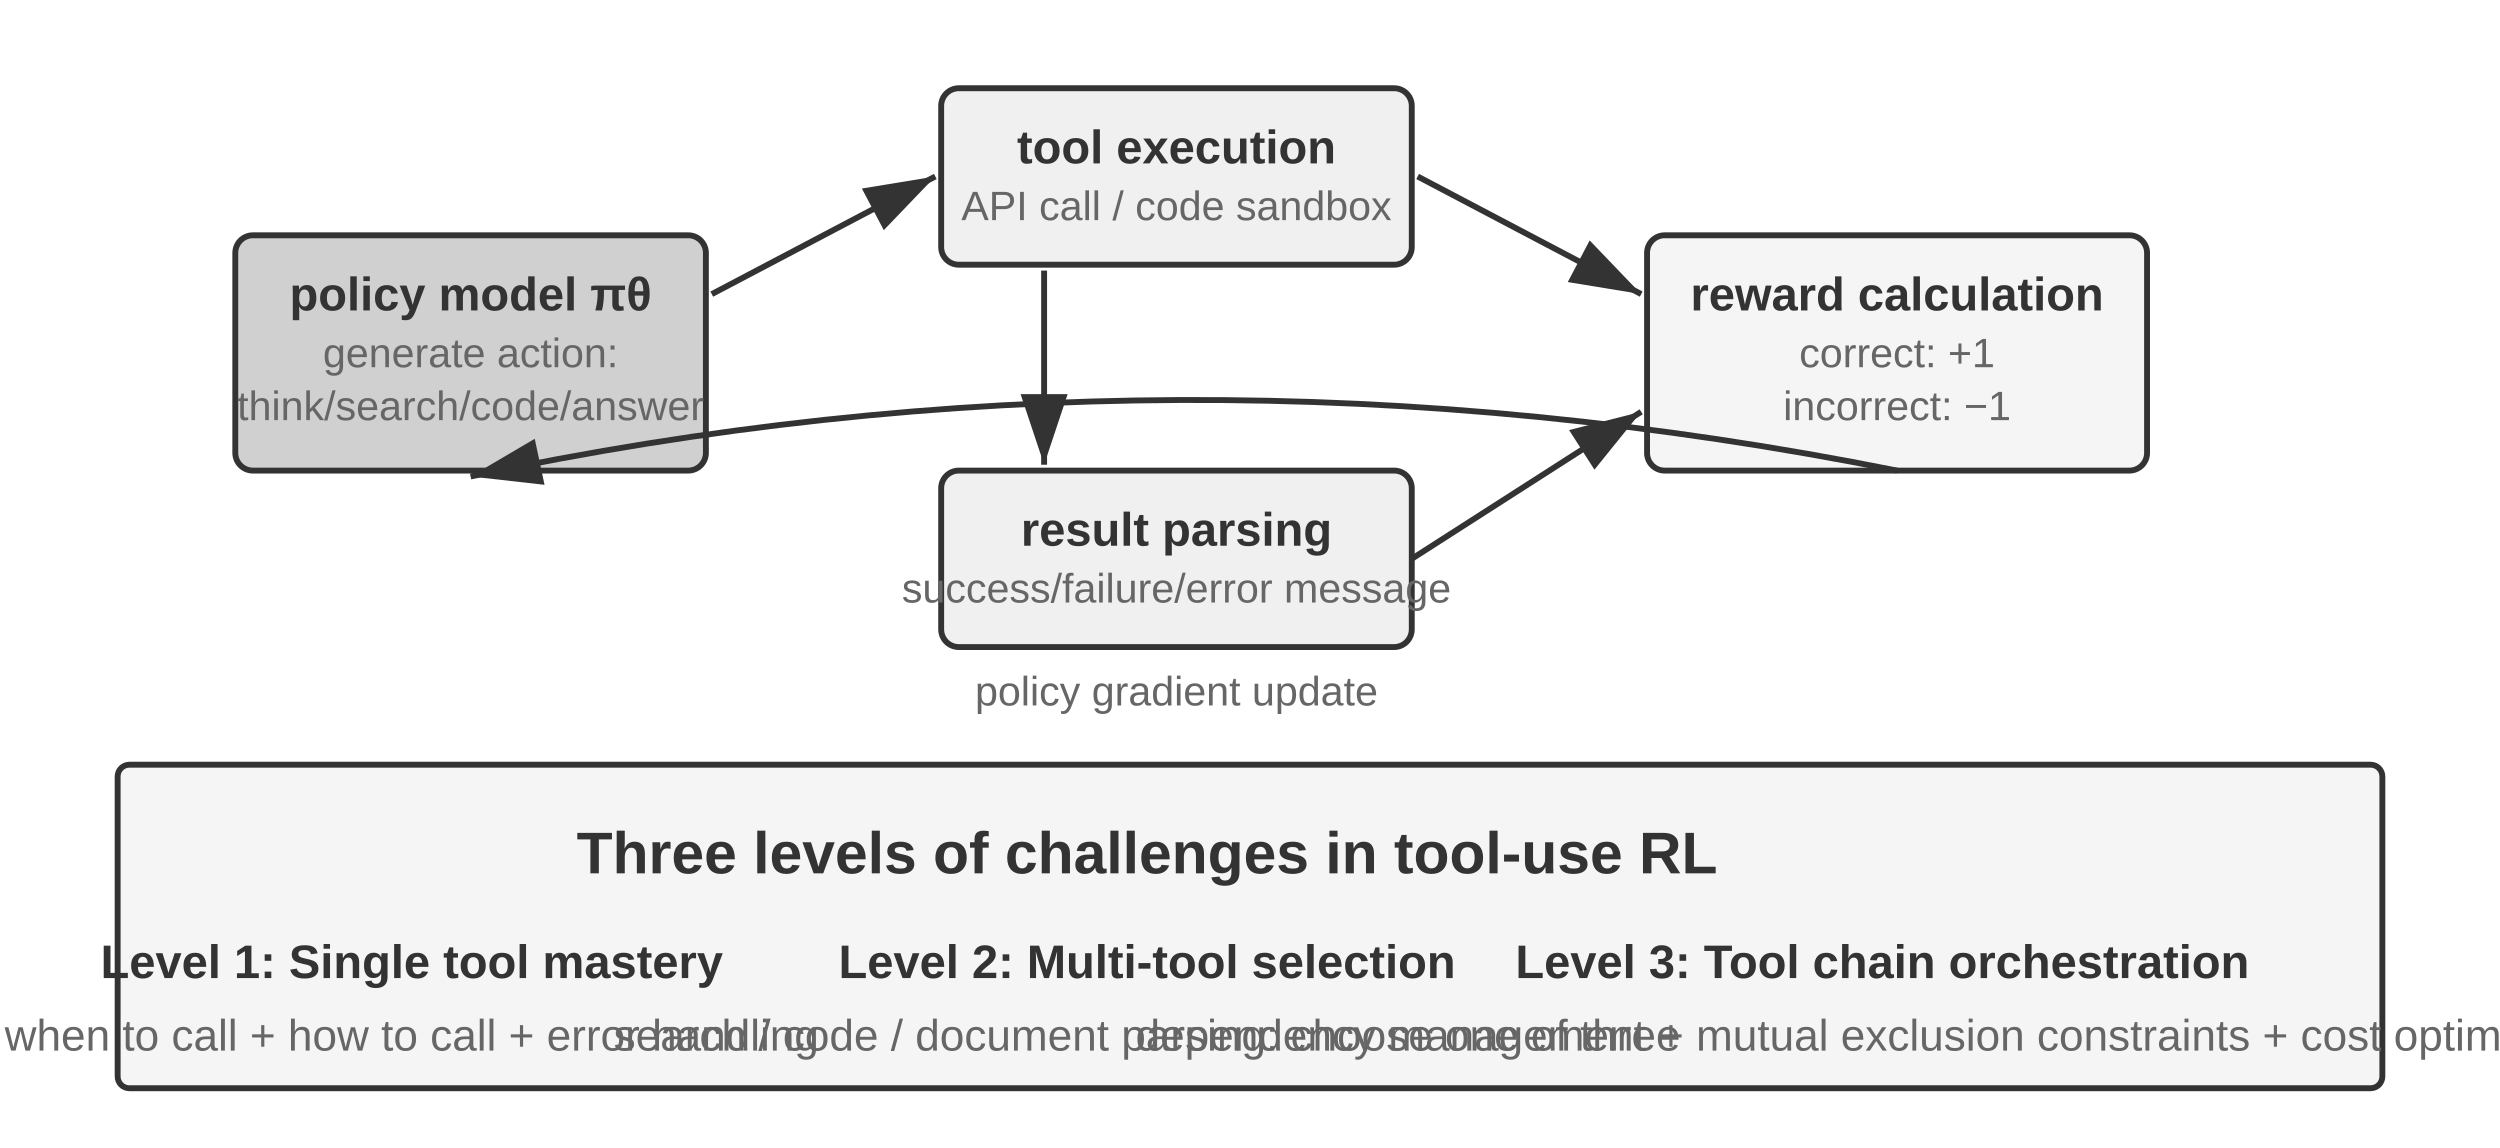
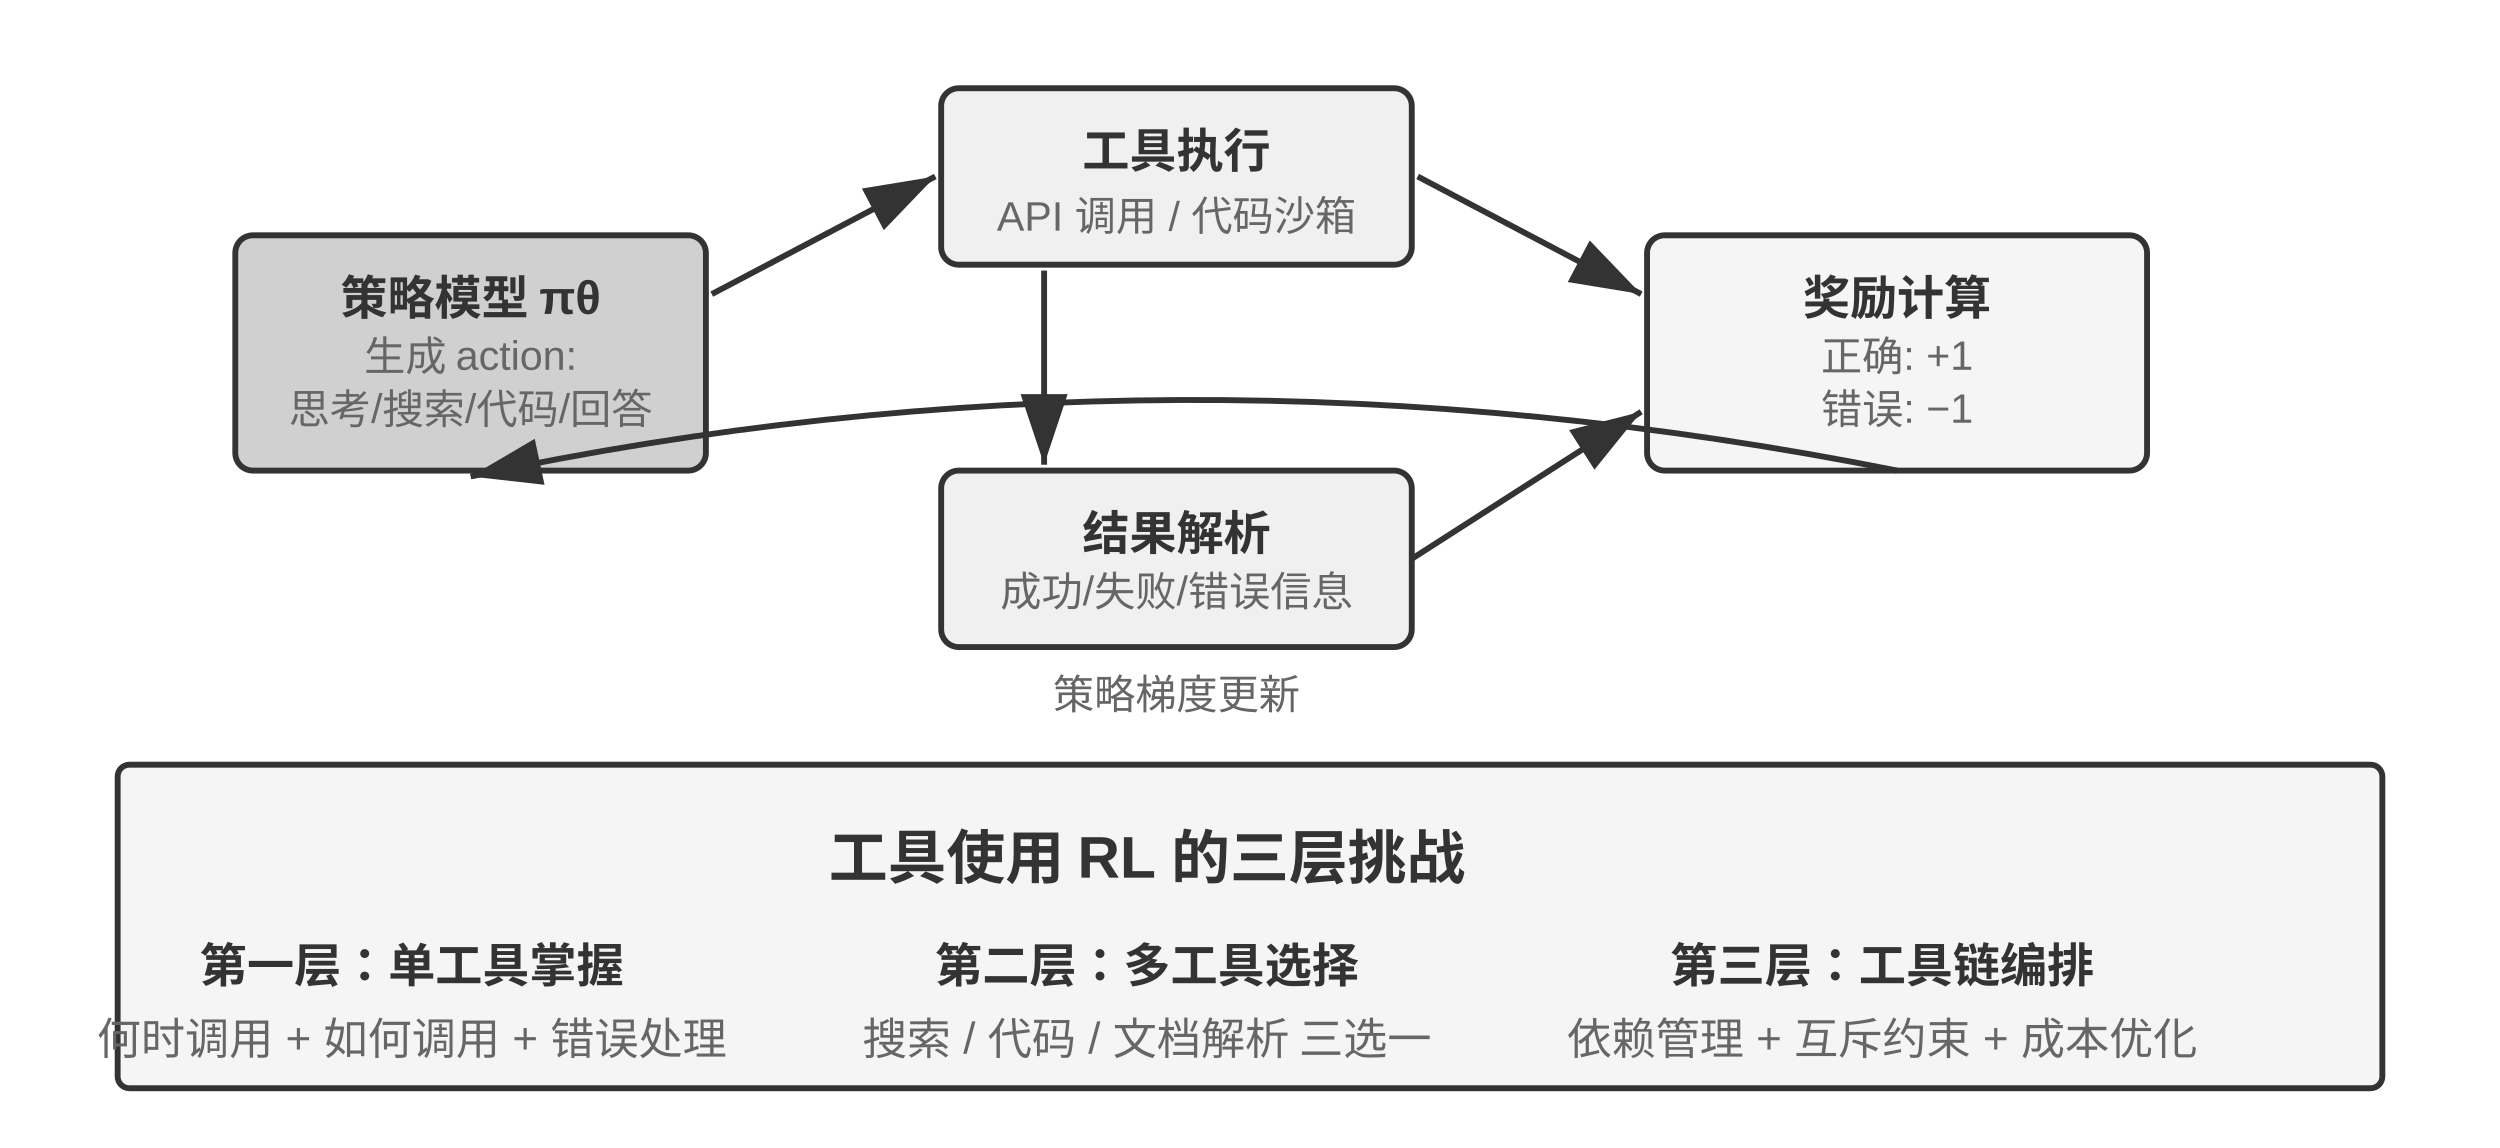
<svg xmlns="http://www.w3.org/2000/svg" viewBox="0 40 850 390" width="850" height="390" style="background:#ffffff">
  <defs>
    <marker id="ah" markerWidth="12" markerHeight="8" refX="12" refY="4" orient="auto">
      <polygon points="0 0, 12 4, 0 8" fill="#333333" />
    </marker>
    <marker id="ah-light" markerWidth="12" markerHeight="8" refX="12" refY="4" orient="auto">
      <polygon points="0 0, 12 4, 0 8" fill="#999999" />
    </marker>
  </defs>
  <rect x="80" y="120" width="160" height="80" rx="6" fill="#d0d0d0" stroke="#333333" stroke-width="2" />
-   <text x="160" y="140" font-family="Arial, 'Helvetica Neue', Helvetica, 'PingFang SC', 'Microsoft YaHei', sans-serif" font-size="16" fill="#333333" text-anchor="middle" dominant-baseline="central" font-weight="bold">policy model πθ</text>
-   <text x="160" y="160" font-family="Arial, 'Helvetica Neue', Helvetica, 'PingFang SC', 'Microsoft YaHei', sans-serif" font-size="14" fill="#666666" text-anchor="middle" dominant-baseline="central" font-weight="normal">generate action:</text>
-   <text x="160" y="178" font-family="Arial, 'Helvetica Neue', Helvetica, 'PingFang SC', 'Microsoft YaHei', sans-serif" font-size="14" fill="#666666" text-anchor="middle" dominant-baseline="central" font-weight="normal">think/search/code/answer</text>
+   <text x="160" y="140" font-family="Arial, 'Helvetica Neue', Helvetica, 'PingFang SC', 'Microsoft YaHei', sans-serif" font-size="16" fill="#333333" text-anchor="middle" dominant-baseline="central" font-weight="bold">策略模型 πθ</text>
+   <text x="160" y="160" font-family="Arial, 'Helvetica Neue', Helvetica, 'PingFang SC', 'Microsoft YaHei', sans-serif" font-size="14" fill="#666666" text-anchor="middle" dominant-baseline="central" font-weight="normal">生成 action:</text>
+   <text x="160" y="178" font-family="Arial, 'Helvetica Neue', Helvetica, 'PingFang SC', 'Microsoft YaHei', sans-serif" font-size="14" fill="#666666" text-anchor="middle" dominant-baseline="central" font-weight="normal">思考/搜索/代码/回答</text>
  <rect x="320" y="70" width="160" height="60" rx="6" fill="#f0f0f0" stroke="#333333" stroke-width="2" />
-   <text x="400" y="90" font-family="Arial, 'Helvetica Neue', Helvetica, 'PingFang SC', 'Microsoft YaHei', sans-serif" font-size="16" fill="#333333" text-anchor="middle" dominant-baseline="central" font-weight="bold">tool execution</text>
-   <text x="400" y="110" font-family="Arial, 'Helvetica Neue', Helvetica, 'PingFang SC', 'Microsoft YaHei', sans-serif" font-size="14" fill="#666666" text-anchor="middle" dominant-baseline="central" font-weight="normal">API call / code sandbox</text>
+   <text x="400" y="90" font-family="Arial, 'Helvetica Neue', Helvetica, 'PingFang SC', 'Microsoft YaHei', sans-serif" font-size="16" fill="#333333" text-anchor="middle" dominant-baseline="central" font-weight="bold">工具执行</text>
+   <text x="400" y="110" font-family="Arial, 'Helvetica Neue', Helvetica, 'PingFang SC', 'Microsoft YaHei', sans-serif" font-size="14" fill="#666666" text-anchor="middle" dominant-baseline="central" font-weight="normal">API 调用 / 代码沙箱</text>
  <rect x="320" y="200" width="160" height="60" rx="6" fill="#f0f0f0" stroke="#333333" stroke-width="2" />
-   <text x="400" y="220" font-family="Arial, 'Helvetica Neue', Helvetica, 'PingFang SC', 'Microsoft YaHei', sans-serif" font-size="16" fill="#333333" text-anchor="middle" dominant-baseline="central" font-weight="bold">result parsing</text>
-   <text x="400" y="240" font-family="Arial, 'Helvetica Neue', Helvetica, 'PingFang SC', 'Microsoft YaHei', sans-serif" font-size="14" fill="#666666" text-anchor="middle" dominant-baseline="central" font-weight="normal">success/failure/error message</text>
+   <text x="400" y="220" font-family="Arial, 'Helvetica Neue', Helvetica, 'PingFang SC', 'Microsoft YaHei', sans-serif" font-size="16" fill="#333333" text-anchor="middle" dominant-baseline="central" font-weight="bold">结果解析</text>
+   <text x="400" y="240" font-family="Arial, 'Helvetica Neue', Helvetica, 'PingFang SC', 'Microsoft YaHei', sans-serif" font-size="14" fill="#666666" text-anchor="middle" dominant-baseline="central" font-weight="normal">成功/失败/错误信息</text>
  <rect x="560" y="120" width="170" height="80" rx="6" fill="#f5f5f5" stroke="#333333" stroke-width="2" />
-   <text x="645" y="140" font-family="Arial, 'Helvetica Neue', Helvetica, 'PingFang SC', 'Microsoft YaHei', sans-serif" font-size="16" fill="#333333" text-anchor="middle" dominant-baseline="central" font-weight="bold">reward calculation</text>
-   <text x="645" y="160" font-family="Arial, 'Helvetica Neue', Helvetica, 'PingFang SC', 'Microsoft YaHei', sans-serif" font-size="14" fill="#666666" text-anchor="middle" dominant-baseline="central" font-weight="normal">correct: +1</text>
-   <text x="645" y="178" font-family="Arial, 'Helvetica Neue', Helvetica, 'PingFang SC', 'Microsoft YaHei', sans-serif" font-size="14" fill="#666666" text-anchor="middle" dominant-baseline="central" font-weight="normal">incorrect: −1</text>
+   <text x="645" y="140" font-family="Arial, 'Helvetica Neue', Helvetica, 'PingFang SC', 'Microsoft YaHei', sans-serif" font-size="16" fill="#333333" text-anchor="middle" dominant-baseline="central" font-weight="bold">奖励计算</text>
+   <text x="645" y="160" font-family="Arial, 'Helvetica Neue', Helvetica, 'PingFang SC', 'Microsoft YaHei', sans-serif" font-size="14" fill="#666666" text-anchor="middle" dominant-baseline="central" font-weight="normal">正确: +1</text>
+   <text x="645" y="178" font-family="Arial, 'Helvetica Neue', Helvetica, 'PingFang SC', 'Microsoft YaHei', sans-serif" font-size="14" fill="#666666" text-anchor="middle" dominant-baseline="central" font-weight="normal">错误: −1</text>
  <line x1="242" y1="140" x2="318" y2="100" stroke="#333333" stroke-width="2" marker-end="url(#ah)" />
  <line x1="482" y1="100" x2="558" y2="140" stroke="#333333" stroke-width="2" marker-end="url(#ah)" />
  <line x1="480" y1="230" x2="558" y2="180" stroke="#333333" stroke-width="2" marker-end="url(#ah)" />
  <line x1="355" y1="132" x2="355" y2="198" stroke="#333333" stroke-width="2" marker-end="url(#ah)" />
  <path d="M 645,200 Q 400,151 160,202" fill="none" stroke="#333333" stroke-width="2" marker-end="url(#ah)" />
-   <text x="400" y="275" font-family="Arial, 'Helvetica Neue', Helvetica, 'PingFang SC', 'Microsoft YaHei', sans-serif" font-size="14" fill="#666666" text-anchor="middle" dominant-baseline="central" font-weight="normal">policy gradient update</text>
+   <text x="400" y="275" font-family="Arial, 'Helvetica Neue', Helvetica, 'PingFang SC', 'Microsoft YaHei', sans-serif" font-size="14" fill="#666666" text-anchor="middle" dominant-baseline="central" font-weight="normal">策略梯度更新</text>
  <rect x="40" y="300" width="770" height="110" rx="4" fill="#f5f5f5" stroke="#333333" stroke-width="2" />
-   <text x="390" y="330" font-family="Arial, 'Helvetica Neue', Helvetica, 'PingFang SC', 'Microsoft YaHei', sans-serif" font-size="20" fill="#333333" text-anchor="middle" dominant-baseline="central" font-weight="bold">Three levels of challenges in tool-use RL</text>
-   <text x="140" y="367" font-family="Arial, 'Helvetica Neue', Helvetica, 'PingFang SC', 'Microsoft YaHei', sans-serif" font-size="16" fill="#333333" text-anchor="middle" dominant-baseline="central" font-weight="bold">Level 1: Single tool mastery</text>
-   <text x="140" y="392" font-family="Arial, 'Helvetica Neue', Helvetica, 'PingFang SC', 'Microsoft YaHei', sans-serif" font-size="15" fill="#666666" text-anchor="middle" dominant-baseline="central" font-weight="normal">when to call + how to call + error handling</text>
-   <text x="390" y="367" font-family="Arial, 'Helvetica Neue', Helvetica, 'PingFang SC', 'Microsoft YaHei', sans-serif" font-size="16" fill="#333333" text-anchor="middle" dominant-baseline="central" font-weight="bold">Level 2: Multi-tool selection</text>
-   <text x="390" y="392" font-family="Arial, 'Helvetica Neue', Helvetica, 'PingFang SC', 'Microsoft YaHei', sans-serif" font-size="15" fill="#666666" text-anchor="middle" dominant-baseline="central" font-weight="normal">search / code / document parsing: choose one of three</text>
-   <text x="640" y="367" font-family="Arial, 'Helvetica Neue', Helvetica, 'PingFang SC', 'Microsoft YaHei', sans-serif" font-size="16" fill="#333333" text-anchor="middle" dominant-baseline="central" font-weight="bold">Level 3: Tool chain orchestration</text>
-   <text x="640" y="392" font-family="Arial, 'Helvetica Neue', Helvetica, 'PingFang SC', 'Microsoft YaHei', sans-serif" font-size="15" fill="#666666" text-anchor="middle" dominant-baseline="central" font-weight="normal">dependency management + mutual exclusion constraints + cost optimization</text>
+   <text x="390" y="330" font-family="Arial, 'Helvetica Neue', Helvetica, 'PingFang SC', 'Microsoft YaHei', sans-serif" font-size="20" fill="#333333" text-anchor="middle" dominant-baseline="central" font-weight="bold">工具使用 RL 的三层挑战</text>
+   <text x="140" y="367" font-family="Arial, 'Helvetica Neue', Helvetica, 'PingFang SC', 'Microsoft YaHei', sans-serif" font-size="16" fill="#333333" text-anchor="middle" dominant-baseline="central" font-weight="bold">第一层：单工具掌握</text>
+   <text x="140" y="392" font-family="Arial, 'Helvetica Neue', Helvetica, 'PingFang SC', 'Microsoft YaHei', sans-serif" font-size="15" fill="#666666" text-anchor="middle" dominant-baseline="central" font-weight="normal">何时调用 + 如何调用 + 错误处理</text>
+   <text x="390" y="367" font-family="Arial, 'Helvetica Neue', Helvetica, 'PingFang SC', 'Microsoft YaHei', sans-serif" font-size="16" fill="#333333" text-anchor="middle" dominant-baseline="central" font-weight="bold">第二层：多工具选择</text>
+   <text x="390" y="392" font-family="Arial, 'Helvetica Neue', Helvetica, 'PingFang SC', 'Microsoft YaHei', sans-serif" font-size="15" fill="#666666" text-anchor="middle" dominant-baseline="central" font-weight="normal">搜索 / 代码 / 文档解析 三选一</text>
+   <text x="640" y="367" font-family="Arial, 'Helvetica Neue', Helvetica, 'PingFang SC', 'Microsoft YaHei', sans-serif" font-size="16" fill="#333333" text-anchor="middle" dominant-baseline="central" font-weight="bold">第三层：工具链编排</text>
+   <text x="640" y="392" font-family="Arial, 'Helvetica Neue', Helvetica, 'PingFang SC', 'Microsoft YaHei', sans-serif" font-size="15" fill="#666666" text-anchor="middle" dominant-baseline="central" font-weight="normal">依赖管理 + 互斥约束 + 成本优化</text>
</svg>
